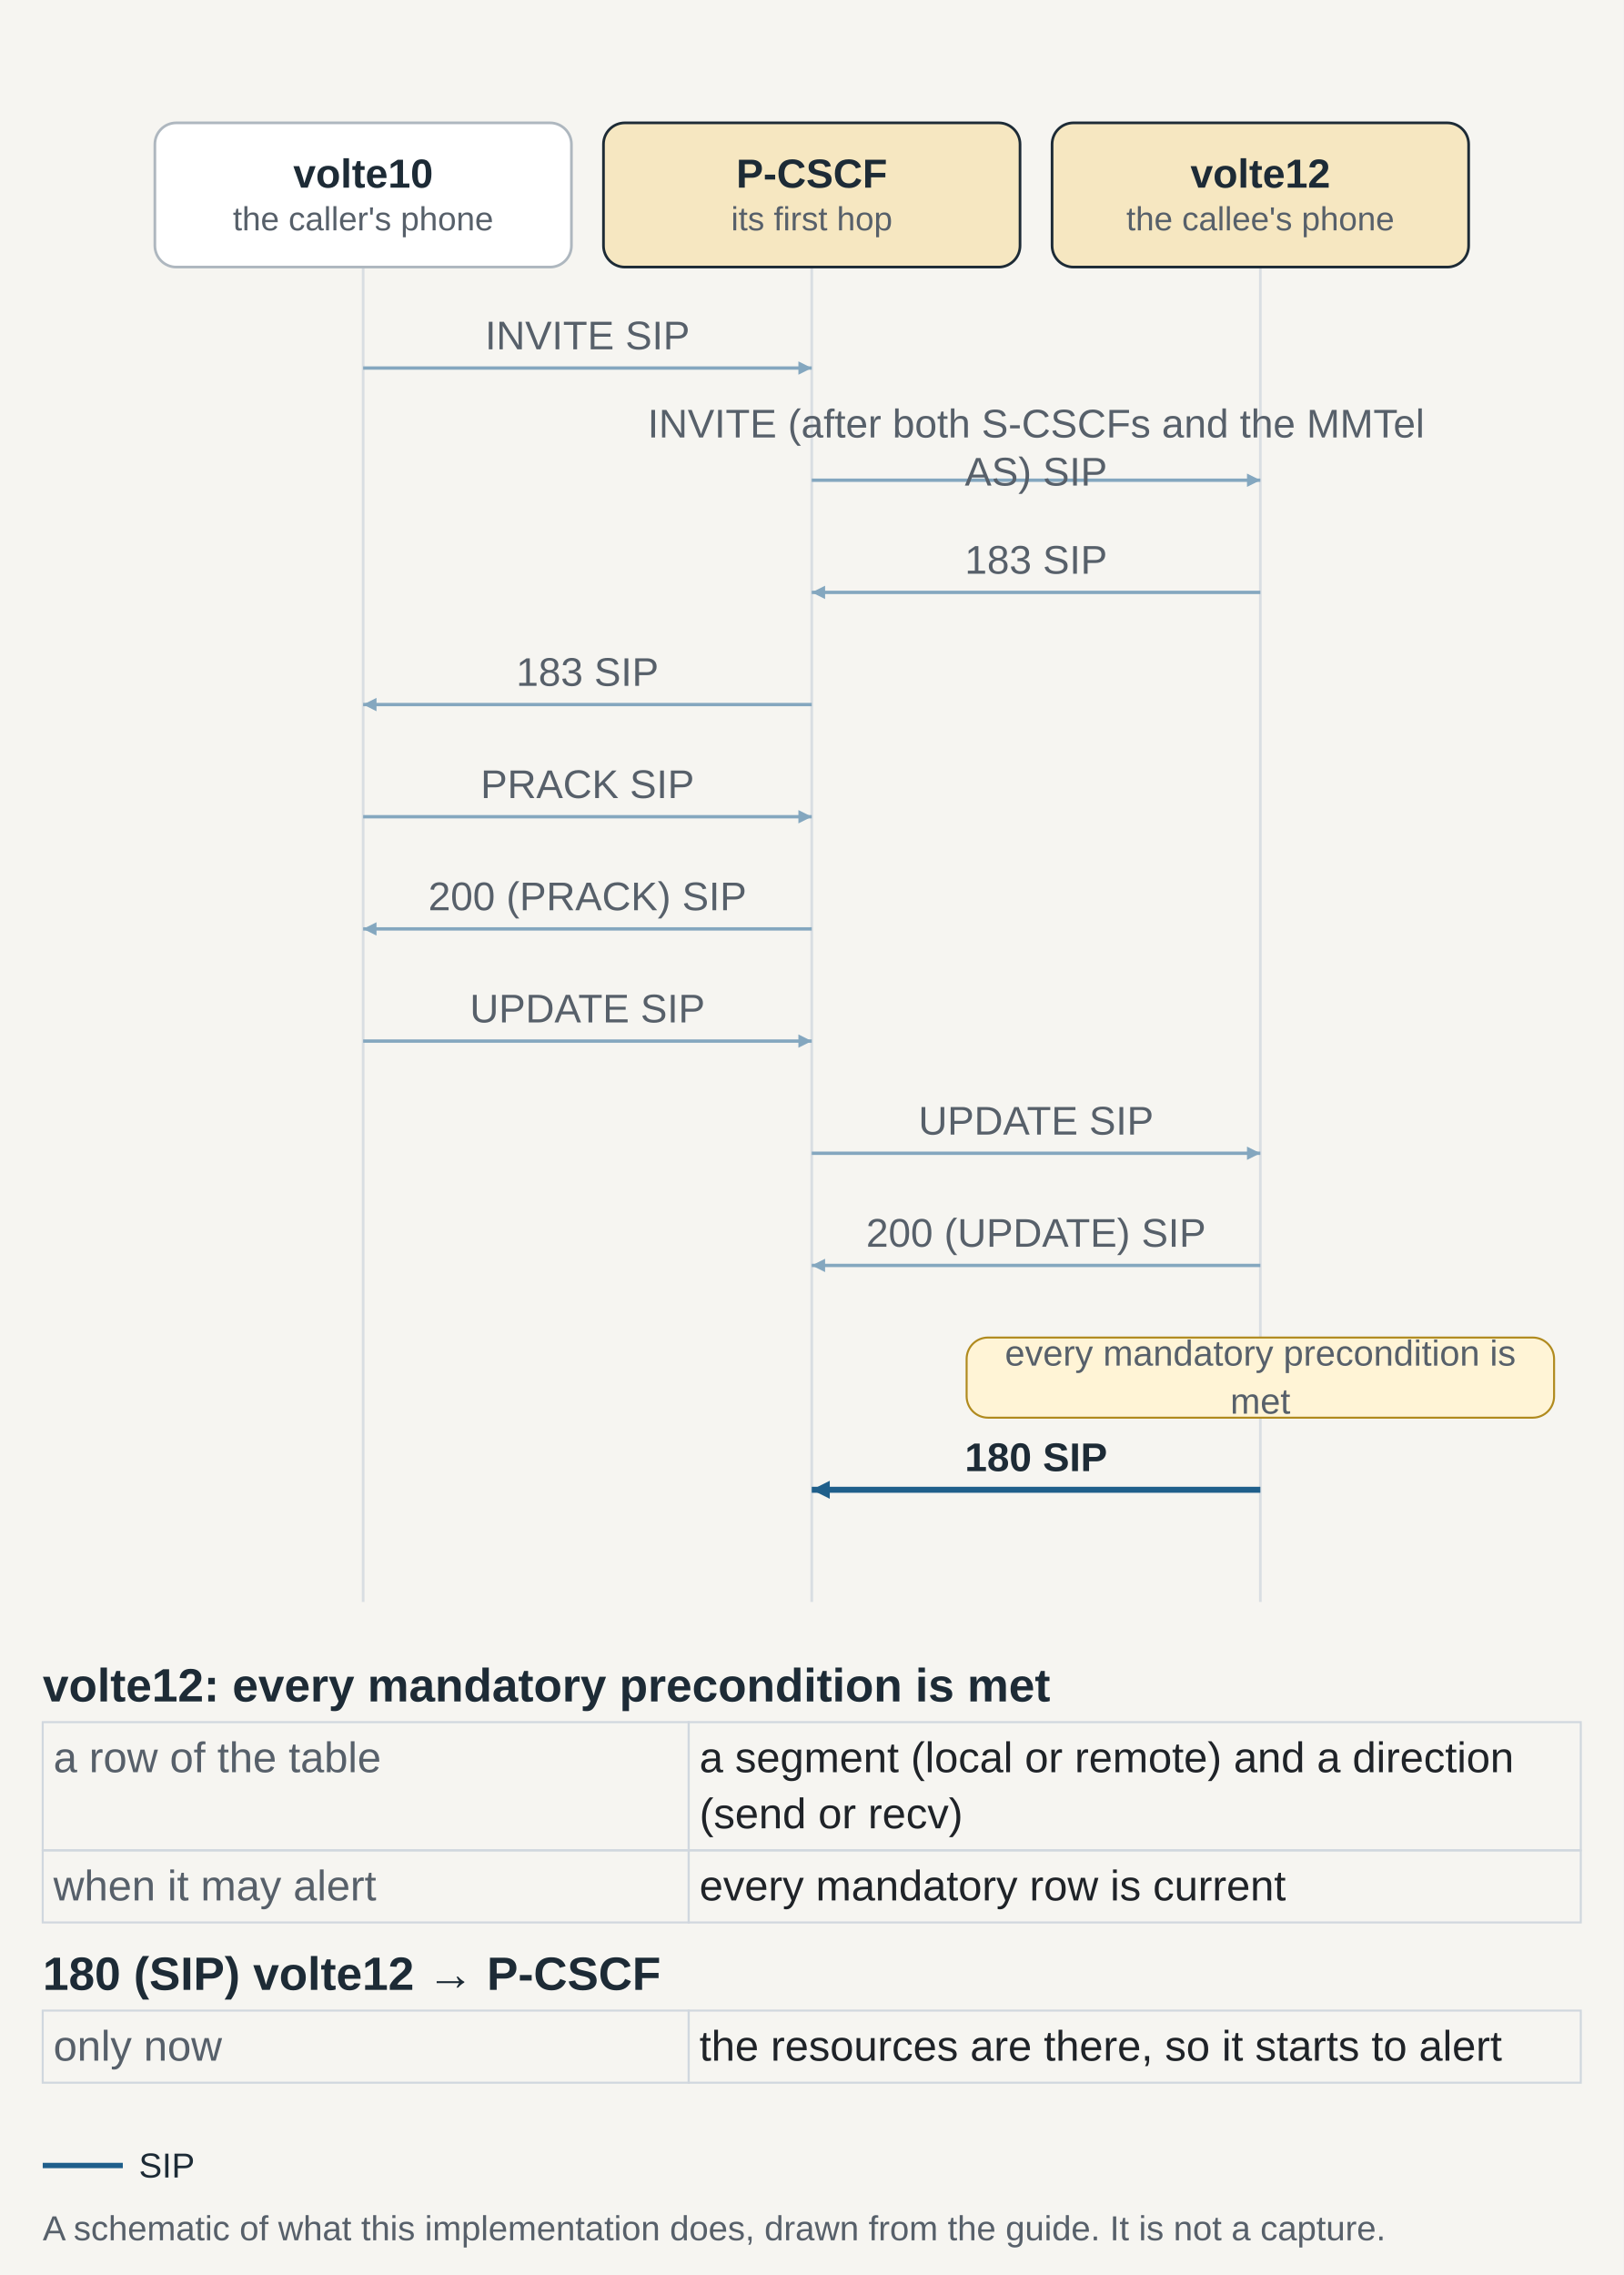
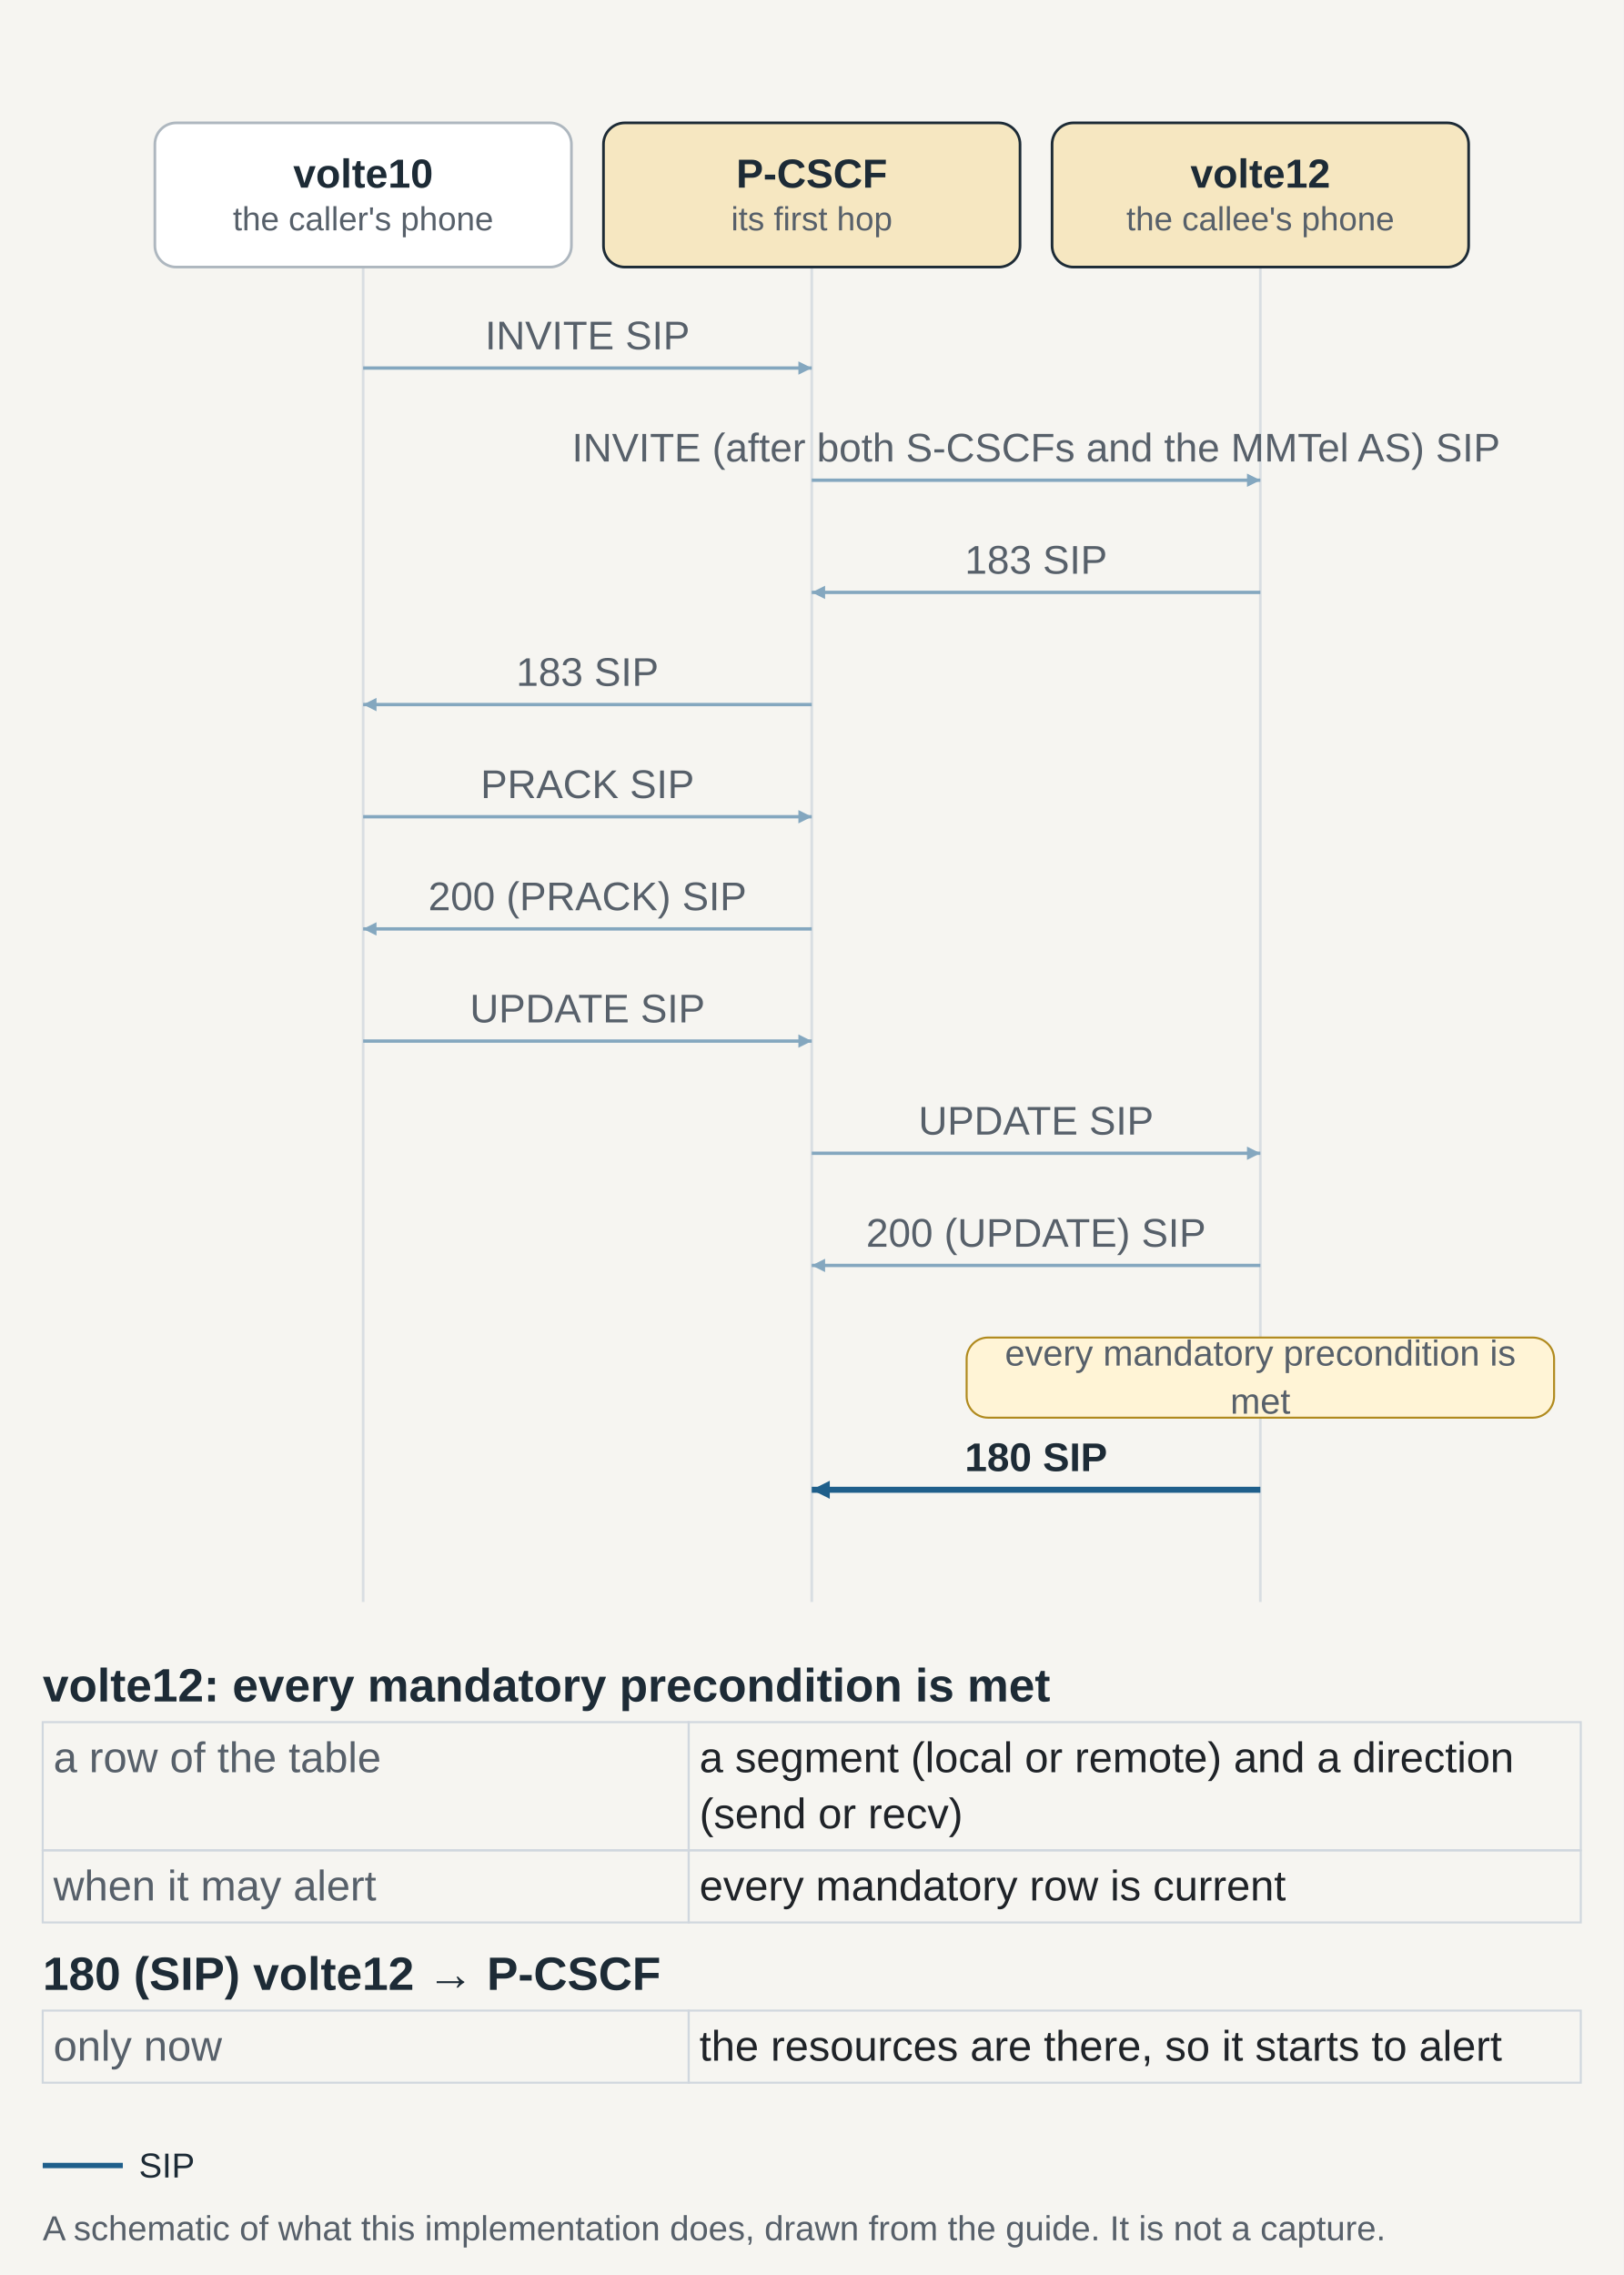
<svg xmlns="http://www.w3.org/2000/svg" viewBox="0 0 608 851.8" width="608" height="851.8" font-family="Calibri, Carlito, &quot;Segoe UI&quot;, Arial, &quot;Noto Sans CJK JP&quot;, &quot;Noto Sans JP&quot;, &quot;Yu Gothic UI&quot;, &quot;Yu Gothic&quot;, YuGothic, &quot;Hiragino Sans&quot;, Meiryo, sans-serif" role="img">
  <rect width="608" height="851.8" fill="#F6F5F1" />
  <g transform="translate(16 16)">
    <line x1="120" y1="84" x2="120" y2="583.8" stroke="#D9DEE2" stroke-width="1" />
    <rect x="42" y="30" width="156" height="54" fill="#FFFFFF" rx="8" stroke="#AEB7BF" />
    <text x="120" y="54.25" font-size="15.2" fill="#1D2B36" text-anchor="middle" font-weight="bold">volte10</text>
    <text x="120" y="70.25" font-size="12.5" fill="#57606A" text-anchor="middle">the caller's phone</text>
    <line x1="288" y1="84" x2="288" y2="583.8" stroke="#D9DEE2" stroke-width="1" />
    <rect x="210" y="30" width="156" height="54" fill="#F6E7C1" rx="8" stroke="#1D2B36" />
    <text x="288" y="54.25" font-size="15.2" fill="#1D2B36" text-anchor="middle" font-weight="bold">P-CSCF</text>
    <text x="288" y="70.25" font-size="12.5" fill="#57606A" text-anchor="middle">its first hop</text>
    <line x1="456" y1="84" x2="456" y2="583.8" stroke="#D9DEE2" stroke-width="1" />
    <rect x="378" y="30" width="156" height="54" fill="#F6E7C1" rx="8" stroke="#1D2B36" />
    <text x="456" y="54.25" font-size="15.2" fill="#1D2B36" text-anchor="middle" font-weight="bold">volte12</text>
    <text x="456" y="70.25" font-size="12.5" fill="#57606A" text-anchor="middle">the callee's phone</text>
    <line x1="120" y1="121.8" x2="288" y2="121.8" stroke="#84A7BF" stroke-width="1.25" />
    <polygon points="288,121.8 283,124.3 283,119.3" fill="#84A7BF" />
    <text x="204" y="114.8" font-size="15" fill="#57606A" text-anchor="middle">INVITE SIP</text>
    <line x1="288" y1="163.8" x2="456" y2="163.8" stroke="#84A7BF" stroke-width="1.25" />
    <polygon points="456,163.8 451,166.3 451,161.3" fill="#84A7BF" />
-     <text x="372" y="147.8" font-size="15" fill="#57606A" text-anchor="middle">INVITE (after both S-CSCFs and the MMTel</text>
-     <text x="372" y="165.8" font-size="15" fill="#57606A" text-anchor="middle">AS) SIP</text>
+     <text x="372" y="156.8" font-size="15" fill="#57606A" text-anchor="middle">INVITE (after both S-CSCFs and the MMTel AS) SIP</text>
    <line x1="456" y1="205.8" x2="288" y2="205.8" stroke="#84A7BF" stroke-width="1.25" />
    <polygon points="288,205.8 293,203.3 293,208.3" fill="#84A7BF" />
    <text x="372" y="198.8" font-size="15" fill="#57606A" text-anchor="middle">183 SIP</text>
    <line x1="288" y1="247.8" x2="120" y2="247.8" stroke="#84A7BF" stroke-width="1.25" />
    <polygon points="120,247.8 125,245.3 125,250.3" fill="#84A7BF" />
    <text x="204" y="240.8" font-size="15" fill="#57606A" text-anchor="middle">183 SIP</text>
    <line x1="120" y1="289.8" x2="288" y2="289.8" stroke="#84A7BF" stroke-width="1.25" />
    <polygon points="288,289.8 283,292.3 283,287.3" fill="#84A7BF" />
    <text x="204" y="282.8" font-size="15" fill="#57606A" text-anchor="middle">PRACK SIP</text>
    <line x1="288" y1="331.8" x2="120" y2="331.8" stroke="#84A7BF" stroke-width="1.25" />
    <polygon points="120,331.8 125,329.3 125,334.3" fill="#84A7BF" />
    <text x="204" y="324.8" font-size="15" fill="#57606A" text-anchor="middle">200 (PRACK) SIP</text>
    <line x1="120" y1="373.8" x2="288" y2="373.8" stroke="#84A7BF" stroke-width="1.25" />
    <polygon points="288,373.8 283,376.3 283,371.3" fill="#84A7BF" />
    <text x="204" y="366.8" font-size="15" fill="#57606A" text-anchor="middle">UPDATE SIP</text>
    <line x1="288" y1="415.8" x2="456" y2="415.8" stroke="#84A7BF" stroke-width="1.25" />
    <polygon points="456,415.8 451,418.3 451,413.3" fill="#84A7BF" />
    <text x="372" y="408.8" font-size="15" fill="#57606A" text-anchor="middle">UPDATE SIP</text>
    <line x1="456" y1="457.8" x2="288" y2="457.8" stroke="#84A7BF" stroke-width="1.25" />
    <polygon points="288,457.8 293,455.3 293,460.3" fill="#84A7BF" />
    <text x="372" y="450.8" font-size="15" fill="#57606A" text-anchor="middle">200 (UPDATE) SIP</text>
    <rect x="346" y="484.8" width="220" height="30" fill="#FFF4D6" rx="8" stroke="#B08A1E" stroke-width="0.75" />
    <text x="456" y="495.3" font-size="13.5" fill="#57606A" text-anchor="middle">every mandatory precondition is</text>
    <text x="456" y="513.3" font-size="13.5" fill="#57606A" text-anchor="middle">met</text>
    <line x1="456" y1="541.8" x2="288" y2="541.8" stroke="#1F5F8B" stroke-width="2.25" />
    <polygon points="288,541.8 294.75,538.42 294.75,545.17" fill="#1F5F8B" />
    <text x="372" y="534.8" font-size="15" fill="#1D2B36" text-anchor="middle" font-weight="bold">180 SIP</text>
    <text x="0" y="621.05" font-size="17.5" fill="#1D2B36" text-anchor="start" font-weight="bold">volte12: every mandatory precondition is met</text>
    <rect x="0" y="628.8" width="241.92" height="48" fill="none" stroke="#D0D7DE" stroke-width="0.75" />
    <text x="4" y="647.55" font-size="16" fill="#57606A" text-anchor="start">a row of the table</text>
    <rect x="241.92" y="628.8" width="334.08" height="48" fill="none" stroke="#D0D7DE" stroke-width="0.75" />
    <text x="245.92" y="647.55" font-size="16" fill="#1F2328" text-anchor="start">a segment (local or remote) and a direction</text>
    <text x="245.92" y="668.55" font-size="16" fill="#1F2328" text-anchor="start">(send or recv)</text>
    <rect x="0" y="676.8" width="241.92" height="27" fill="none" stroke="#D0D7DE" stroke-width="0.75" />
    <text x="4" y="695.55" font-size="16" fill="#57606A" text-anchor="start">when it may alert</text>
    <rect x="241.92" y="676.8" width="334.08" height="27" fill="none" stroke="#D0D7DE" stroke-width="0.75" />
    <text x="245.92" y="695.55" font-size="16" fill="#1F2328" text-anchor="start">every mandatory row is current</text>
    <text x="0" y="729.05" font-size="17.5" fill="#1D2B36" text-anchor="start" font-weight="bold">180 (SIP)  volte12 → P-CSCF</text>
    <rect x="0" y="736.8" width="241.92" height="27" fill="none" stroke="#D0D7DE" stroke-width="0.75" />
    <text x="4" y="755.55" font-size="16" fill="#57606A" text-anchor="start">only now</text>
    <rect x="241.92" y="736.8" width="334.08" height="27" fill="none" stroke="#D0D7DE" stroke-width="0.75" />
    <text x="245.92" y="755.55" font-size="16" fill="#1F2328" text-anchor="start">the resources are there, so it starts to alert</text>
  </g>
  <line x1="16" y1="810.8" x2="46" y2="810.8" stroke="#1F5F8B" stroke-width="2" />
  <text x="52" y="815.3" font-size="13" fill="#1D2B36">SIP</text>
  <text x="16" y="838.8" font-size="13" fill="#57606A">A schematic of what this implementation does, drawn from the guide. It is not a capture.</text>
</svg>
